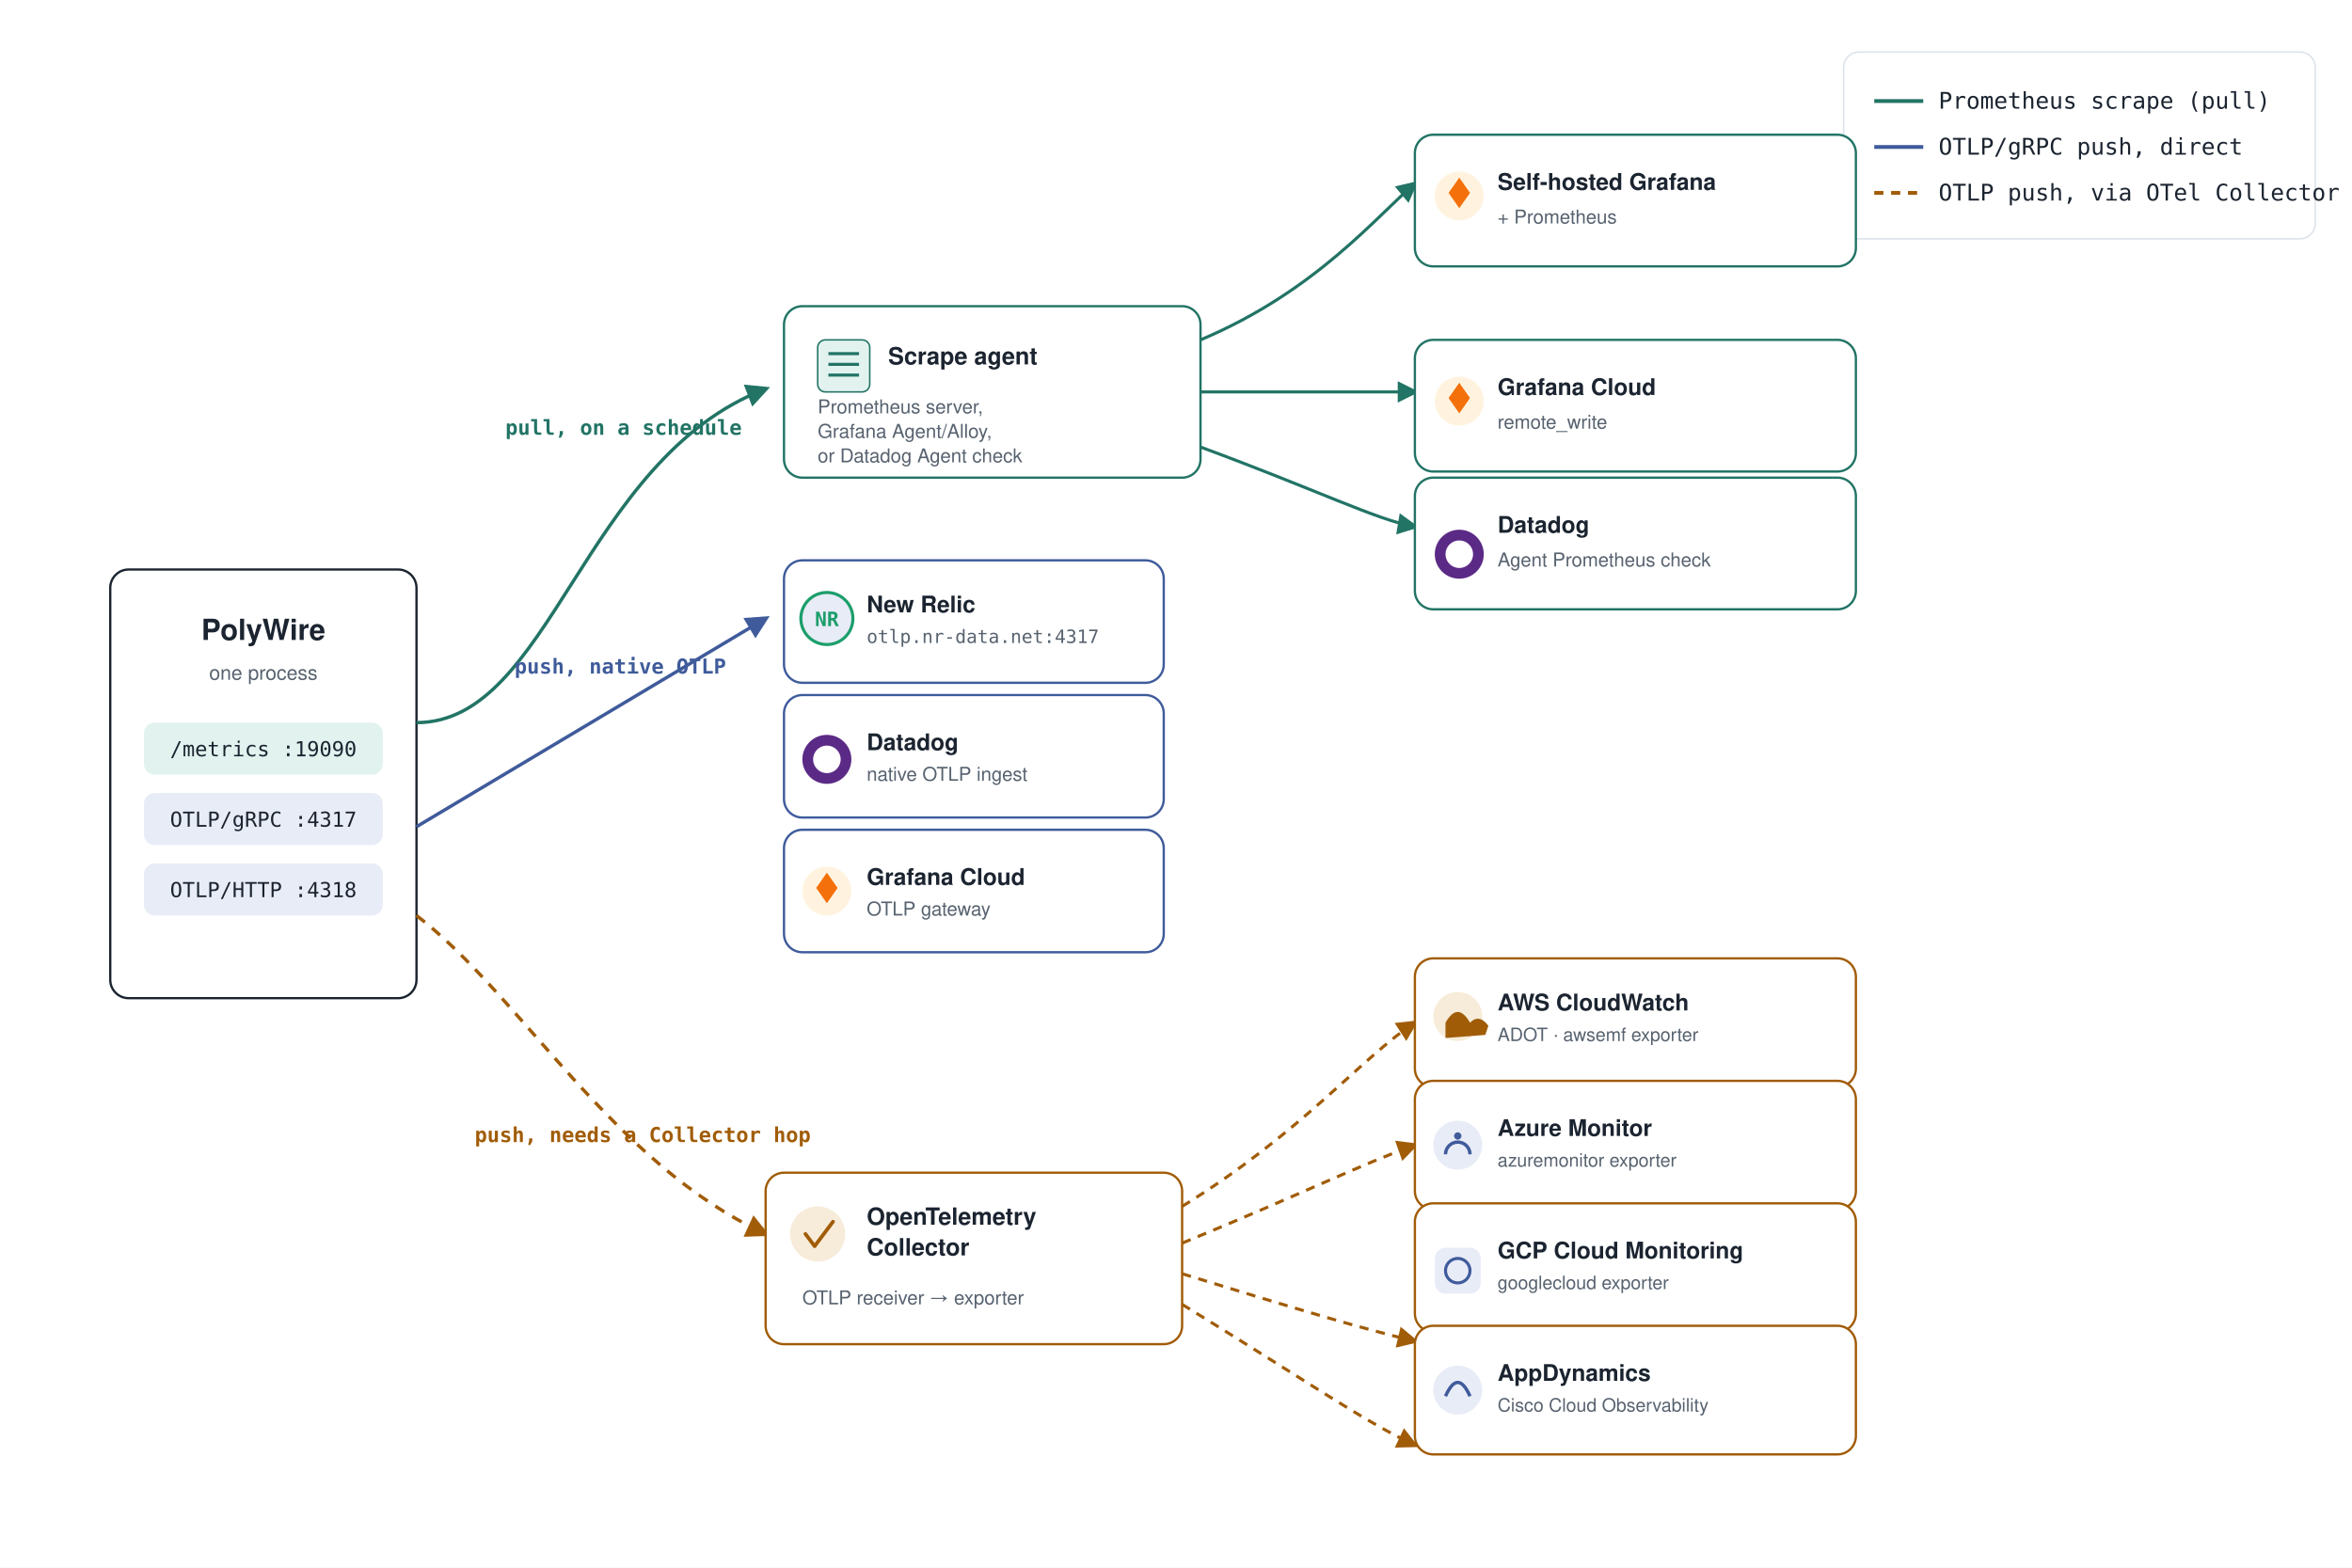
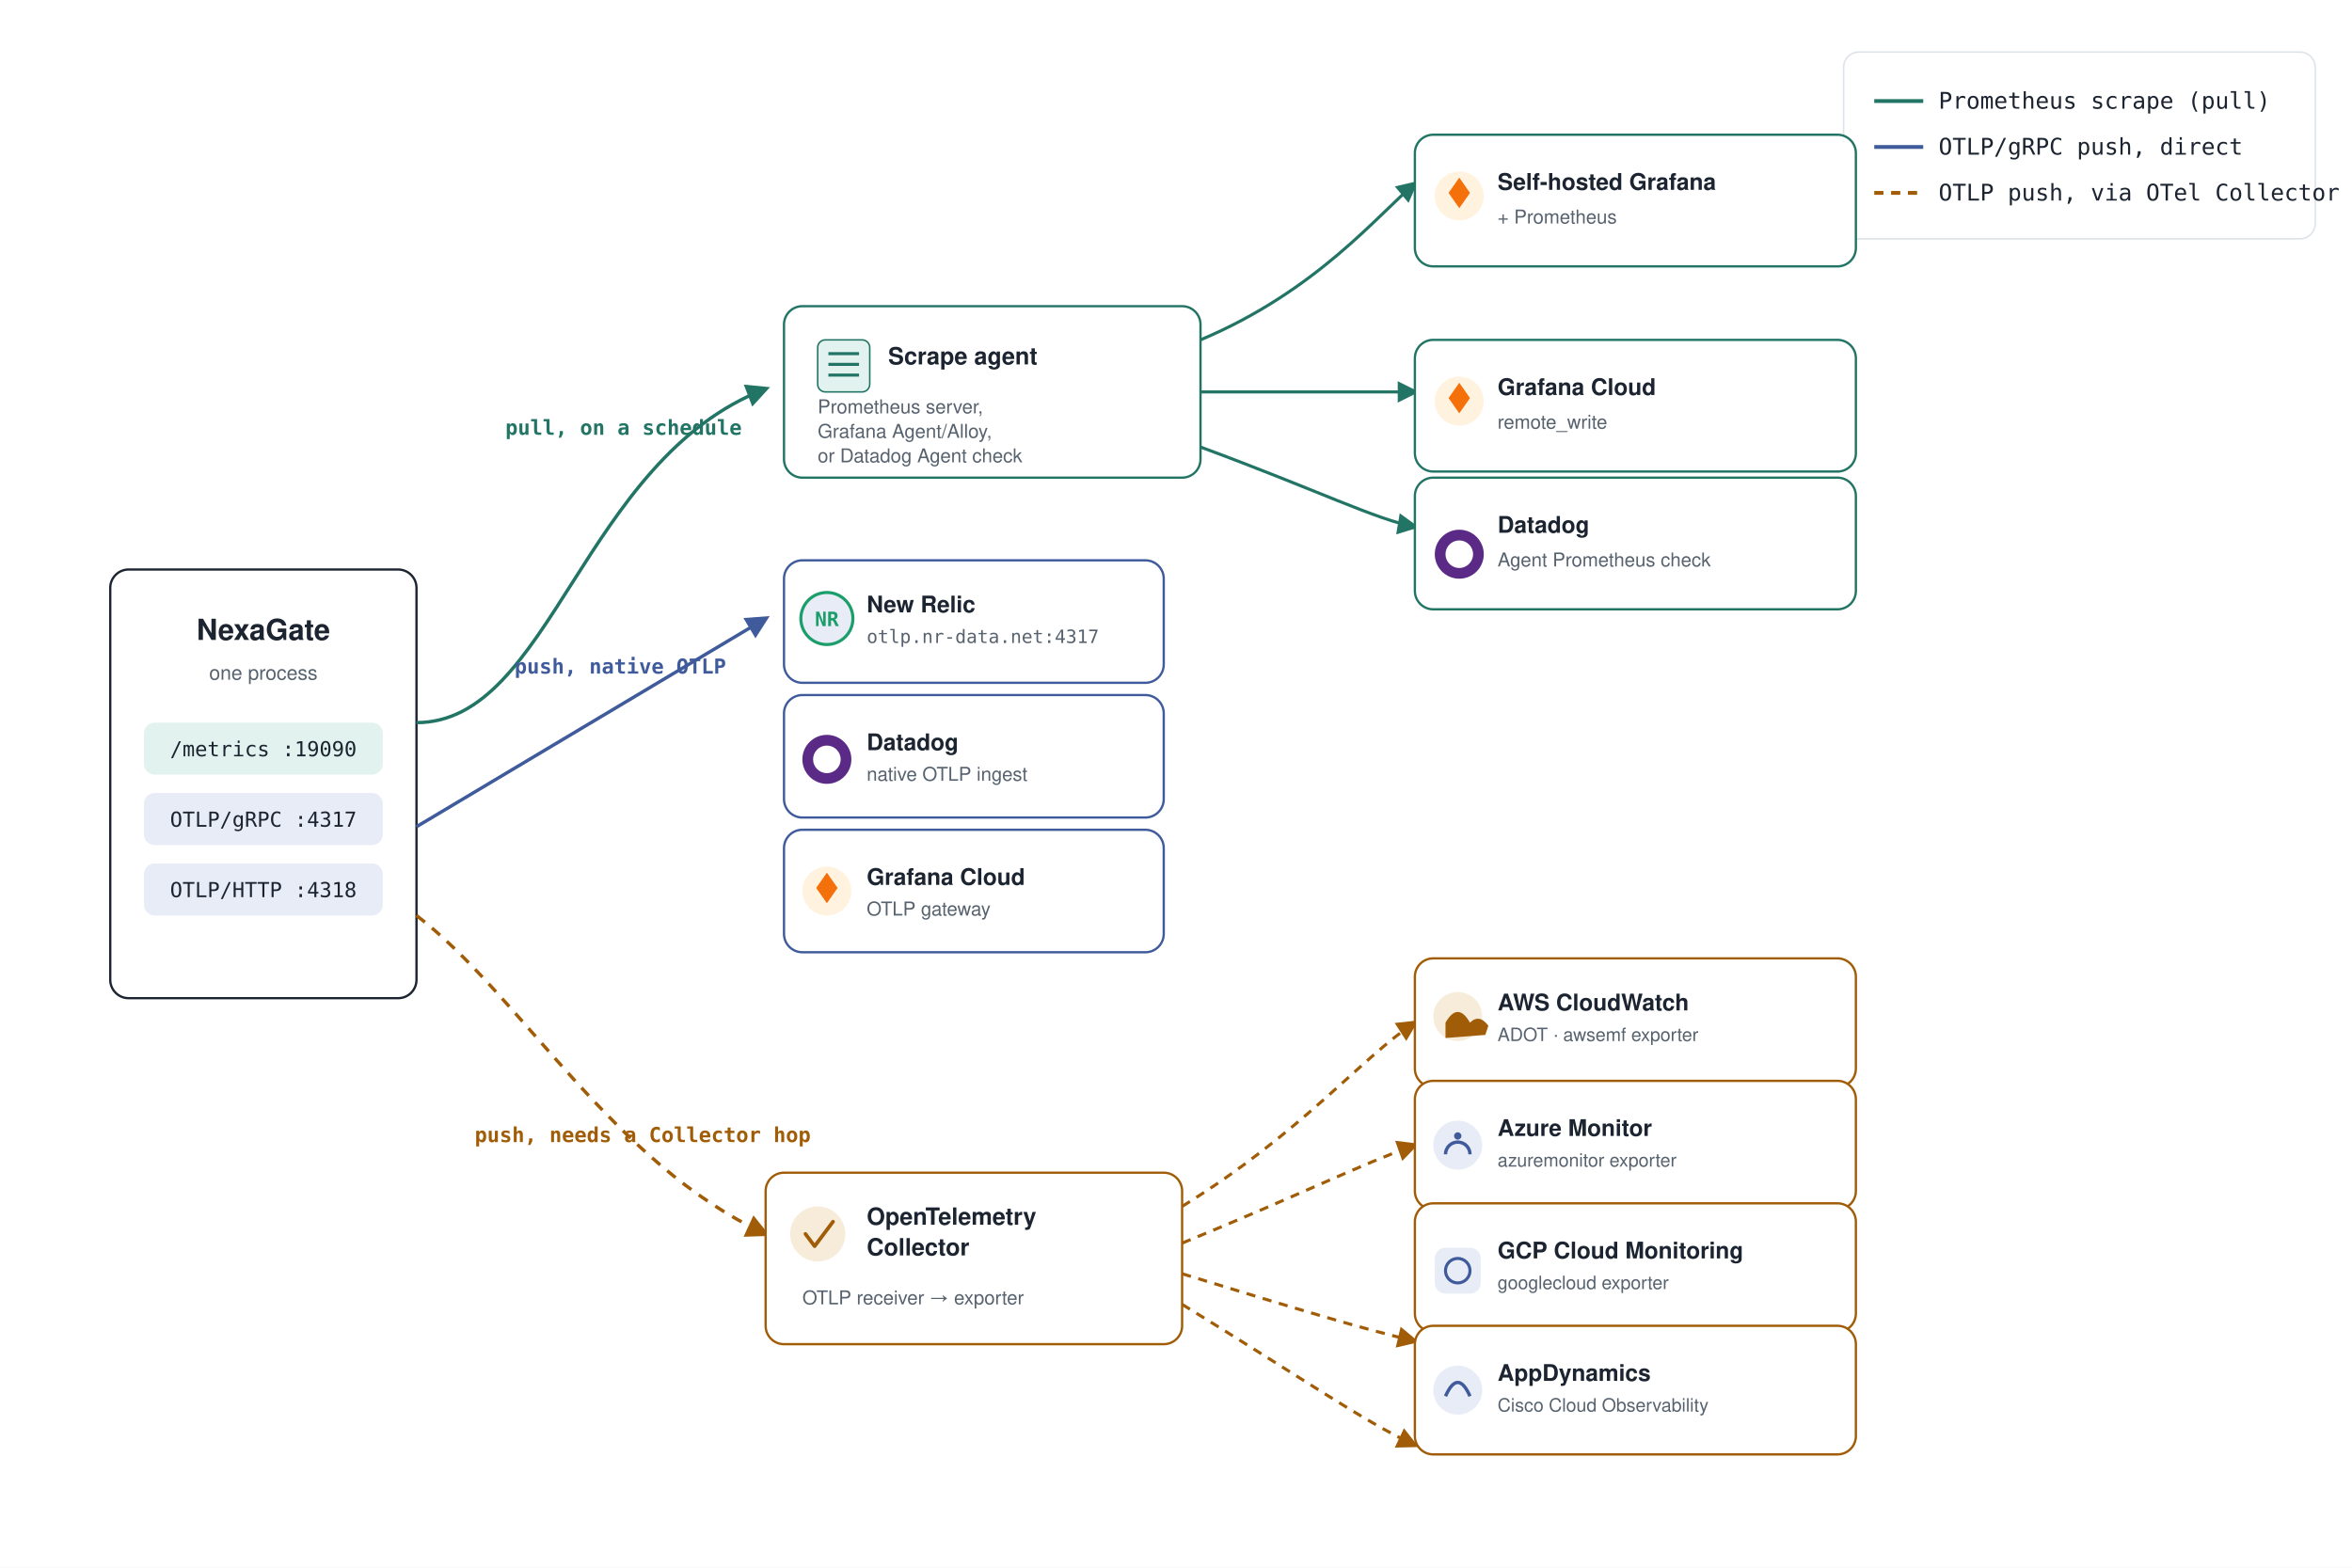
- <svg xmlns="http://www.w3.org/2000/svg" viewBox="0 0 1536 1024" role="img" aria-label="PolyWire observability integration diagram: PolyWire exposes /metrics :19090, OTLP/gRPC :4317, and OTLP/HTTP :4318. A teal Prometheus-scrape path runs through a scrape agent to Self-hosted Grafana, Grafana Cloud, and Datadog's Prometheus check. An indigo direct-OTLP-push path runs straight to New Relic, Datadog's native OTLP ingest, and Grafana Cloud's OTLP gateway. An amber dashed via-Collector path runs through an OpenTelemetry Collector to AWS CloudWatch, Azure Monitor, GCP Cloud Monitoring, and AppDynamics.">
+ <svg xmlns="http://www.w3.org/2000/svg" viewBox="0 0 1536 1024" role="img" aria-label="NexaGate observability integration diagram: NexaGate exposes /metrics :19090, OTLP/gRPC :4317, and OTLP/HTTP :4318. A teal Prometheus-scrape path runs through a scrape agent to Self-hosted Grafana, Grafana Cloud, and Datadog's Prometheus check. An indigo direct-OTLP-push path runs straight to New Relic, Datadog's native OTLP ingest, and Grafana Cloud's OTLP gateway. An amber dashed via-Collector path runs through an OpenTelemetry Collector to AWS CloudWatch, Azure Monitor, GCP Cloud Monitoring, and AppDynamics.">
  <defs>
    <marker id="arrow-teal" viewBox="0 0 10 10" refX="8" refY="5" markerWidth="7" markerHeight="7" orient="auto-start-reverse">
      <path d="M0,0 L10,5 L0,10 z" fill="#227465" />
    </marker>
    <marker id="arrow-indigo" viewBox="0 0 10 10" refX="8" refY="5" markerWidth="7" markerHeight="7" orient="auto-start-reverse">
      <path d="M0,0 L10,5 L0,10 z" fill="#3f5b9b" />
    </marker>
    <marker id="arrow-amber" viewBox="0 0 10 10" refX="8" refY="5" markerWidth="7" markerHeight="7" orient="auto-start-reverse">
      <path d="M0,0 L10,5 L0,10 z" fill="#a15c07" />
    </marker>
  </defs>
  <rect x="0" y="0" width="1536" height="1024" fill="#ffffff" />
  <g font-family="ui-monospace, SFMono-Regular, 'SF Mono', Menlo, Consolas, monospace" font-size="15">
    <rect x="1204" y="34" width="308" height="122" rx="10" fill="#ffffff" stroke="#dde3e9" />
    <line x1="1224" y1="66" x2="1256" y2="66" stroke="#227465" stroke-width="2.5" />
    <text x="1266" y="71" fill="#1b2430">Prometheus scrape (pull)</text>
    <line x1="1224" y1="96" x2="1256" y2="96" stroke="#3f5b9b" stroke-width="2.5" />
    <text x="1266" y="101" fill="#1b2430">OTLP/gRPC push, direct</text>
    <line x1="1224" y1="126" x2="1256" y2="126" stroke="#a15c07" stroke-width="2.5" stroke-dasharray="6 5" />
    <text x="1266" y="131" fill="#1b2430">OTLP push, via OTel Collector</text>
  </g>
  <g>
    <rect x="72" y="372" width="200" height="280" rx="12" fill="#ffffff" stroke="#1b2430" stroke-width="1.5" />
-     <text x="172" y="418" text-anchor="middle" font-family="-apple-system, BlinkMacSystemFont, 'Segoe UI', Helvetica, Arial, sans-serif" font-weight="700" font-size="19" fill="#1b2430">PolyWire</text>
+     <text x="172" y="418" text-anchor="middle" font-family="-apple-system, BlinkMacSystemFont, 'Segoe UI', Helvetica, Arial, sans-serif" font-weight="700" font-size="19" fill="#1b2430">NexaGate</text>
    <text x="172" y="444" text-anchor="middle" font-family="-apple-system, BlinkMacSystemFont, 'Segoe UI', Helvetica, Arial, sans-serif" font-size="13" fill="#57626f">one process</text>
    <rect x="94" y="472" width="156" height="34" rx="7" fill="#e2f3ef" />
    <text x="172" y="494" text-anchor="middle" font-family="ui-monospace, SFMono-Regular, 'SF Mono', Menlo, Consolas, monospace" font-size="13.5" fill="#1b2430">/metrics :19090</text>
    <rect x="94" y="518" width="156" height="34" rx="7" fill="#e8ecf7" />
    <text x="172" y="540" text-anchor="middle" font-family="ui-monospace, SFMono-Regular, 'SF Mono', Menlo, Consolas, monospace" font-size="13.5" fill="#1b2430">OTLP/gRPC :4317</text>
    <rect x="94" y="564" width="156" height="34" rx="7" fill="#e8ecf7" />
    <text x="172" y="586" text-anchor="middle" font-family="ui-monospace, SFMono-Regular, 'SF Mono', Menlo, Consolas, monospace" font-size="13.5" fill="#1b2430">OTLP/HTTP :4318</text>
  </g>
  <path d="M272,472 C 360,472 380,300 500,254" fill="none" stroke="#227465" stroke-width="2.2" marker-end="url(#arrow-teal)" />
  <text x="330" y="284" font-family="ui-monospace, SFMono-Regular, 'SF Mono', Menlo, Consolas, monospace" font-size="13.5" fill="#227465" font-weight="600">pull, on a schedule</text>
  <g>
    <rect x="512" y="200" width="272" height="112" rx="12" fill="#ffffff" stroke="#227465" stroke-width="1.5" />
    <rect x="534" y="222" width="34" height="34" rx="5" fill="#e2f3ef" stroke="#227465" />
    <line x1="541" y1="231" x2="561" y2="231" stroke="#227465" stroke-width="2" />
    <line x1="541" y1="238" x2="561" y2="238" stroke="#227465" stroke-width="2" />
    <line x1="541" y1="245" x2="561" y2="245" stroke="#227465" stroke-width="2" />
    <text x="580" y="238" font-family="-apple-system, BlinkMacSystemFont, 'Segoe UI', Helvetica, Arial, sans-serif" font-weight="700" font-size="15.5" fill="#1b2430">Scrape agent</text>
    <text x="534" y="270" font-family="-apple-system, BlinkMacSystemFont, 'Segoe UI', Helvetica, Arial, sans-serif" font-size="12.5" fill="#57626f">Prometheus server,</text>
    <text x="534" y="286" font-family="-apple-system, BlinkMacSystemFont, 'Segoe UI', Helvetica, Arial, sans-serif" font-size="12.5" fill="#57626f">Grafana Agent/Alloy,</text>
    <text x="534" y="302" font-family="-apple-system, BlinkMacSystemFont, 'Segoe UI', Helvetica, Arial, sans-serif" font-size="12.5" fill="#57626f">or Datadog Agent check</text>
  </g>
  <path d="M784,222 C 860,190 900,140 924,120" fill="none" stroke="#227465" stroke-width="2" marker-end="url(#arrow-teal)" />
  <path d="M784,256 L 924,256" fill="none" stroke="#227465" stroke-width="2" marker-end="url(#arrow-teal)" />
  <path d="M784,292 C 860,320 900,340 924,344" fill="none" stroke="#227465" stroke-width="2" marker-end="url(#arrow-teal)" />
  <path d="M272,540 L 500,404" fill="none" stroke="#3f5b9b" stroke-width="2.2" marker-end="url(#arrow-indigo)" />
  <text x="336" y="440" font-family="ui-monospace, SFMono-Regular, 'SF Mono', Menlo, Consolas, monospace" font-size="13.5" fill="#3f5b9b" font-weight="600">push, native OTLP</text>
  <path d="M272,598 C 340,650 400,760 500,806" fill="none" stroke="#a15c07" stroke-width="2.2" stroke-dasharray="7 6" marker-end="url(#arrow-amber)" />
  <text x="310" y="746" font-family="ui-monospace, SFMono-Regular, 'SF Mono', Menlo, Consolas, monospace" font-size="13.5" fill="#a15c07" font-weight="600">push, needs a Collector hop</text>
  <g>
    <rect x="924" y="88" width="288" height="86" rx="12" fill="#ffffff" stroke="#227465" stroke-width="1.5" />
    <circle cx="953" cy="128" r="16" fill="#fff3e0" />
    <path d="M953,116 l7,10 l-7,10 l-7,-10 z" fill="#f4700a" />
    <text x="978" y="124" font-family="-apple-system, BlinkMacSystemFont, 'Segoe UI', Helvetica, Arial, sans-serif" font-weight="700" font-size="15" fill="#1b2430">Self-hosted Grafana</text>
    <text x="978" y="146" font-family="-apple-system, BlinkMacSystemFont, 'Segoe UI', Helvetica, Arial, sans-serif" font-size="12.5" fill="#57626f">+ Prometheus</text>
  </g>
  <g>
    <rect x="924" y="222" width="288" height="86" rx="12" fill="#ffffff" stroke="#227465" stroke-width="1.5" />
    <circle cx="953" cy="262" r="16" fill="#fff3e0" />
    <path d="M953,250 l7,10 l-7,10 l-7,-10 z" fill="#f4700a" />
    <text x="978" y="258" font-family="-apple-system, BlinkMacSystemFont, 'Segoe UI', Helvetica, Arial, sans-serif" font-weight="700" font-size="15" fill="#1b2430">Grafana Cloud</text>
    <text x="978" y="280" font-family="-apple-system, BlinkMacSystemFont, 'Segoe UI', Helvetica, Arial, sans-serif" font-size="12.5" fill="#57626f">remote_write</text>
  </g>
  <g>
    <rect x="924" y="312" width="288" height="86" rx="12" fill="#ffffff" stroke="#227465" stroke-width="1.5" />
    <rect x="937" y="346" width="32" height="32" rx="16" fill="#5b2a86" />
    <circle cx="953" cy="362" r="9" fill="#ffffff" />
    <text x="978" y="348" font-family="-apple-system, BlinkMacSystemFont, 'Segoe UI', Helvetica, Arial, sans-serif" font-weight="700" font-size="15" fill="#1b2430">Datadog</text>
    <text x="978" y="370" font-family="-apple-system, BlinkMacSystemFont, 'Segoe UI', Helvetica, Arial, sans-serif" font-size="12.5" fill="#57626f">Agent Prometheus check</text>
  </g>
  <g>
    <rect x="512" y="366" width="248" height="80" rx="12" fill="#ffffff" stroke="#3f5b9b" stroke-width="1.5" />
    <circle cx="540" cy="404" r="17" fill="#e8ecf7" stroke="#1c9e6b" stroke-width="2" />
    <text x="540" y="409" text-anchor="middle" font-family="ui-monospace, SFMono-Regular, 'SF Mono', Menlo, Consolas, monospace" font-weight="700" font-size="13" fill="#1c9e6b">NR</text>
    <text x="566" y="400" font-family="-apple-system, BlinkMacSystemFont, 'Segoe UI', Helvetica, Arial, sans-serif" font-weight="700" font-size="15" fill="#1b2430">New Relic</text>
    <text x="566" y="420" font-family="ui-monospace, SFMono-Regular, 'SF Mono', Menlo, Consolas, monospace" font-size="12" fill="#57626f">otlp.nr-data.net:4317</text>
  </g>
  <g>
    <rect x="512" y="454" width="248" height="80" rx="12" fill="#ffffff" stroke="#3f5b9b" stroke-width="1.5" />
    <rect x="524" y="480" width="32" height="32" rx="16" fill="#5b2a86" />
    <circle cx="540" cy="496" r="9" fill="#ffffff" />
    <text x="566" y="490" font-family="-apple-system, BlinkMacSystemFont, 'Segoe UI', Helvetica, Arial, sans-serif" font-weight="700" font-size="15" fill="#1b2430">Datadog</text>
    <text x="566" y="510" font-family="-apple-system, BlinkMacSystemFont, 'Segoe UI', Helvetica, Arial, sans-serif" font-size="12.5" fill="#57626f">native OTLP ingest</text>
  </g>
  <g>
    <rect x="512" y="542" width="248" height="80" rx="12" fill="#ffffff" stroke="#3f5b9b" stroke-width="1.5" />
    <circle cx="540" cy="582" r="16" fill="#fff3e0" />
    <path d="M540,570 l7,10 l-7,10 l-7,-10 z" fill="#f4700a" />
    <text x="566" y="578" font-family="-apple-system, BlinkMacSystemFont, 'Segoe UI', Helvetica, Arial, sans-serif" font-weight="700" font-size="15" fill="#1b2430">Grafana Cloud</text>
    <text x="566" y="598" font-family="-apple-system, BlinkMacSystemFont, 'Segoe UI', Helvetica, Arial, sans-serif" font-size="12.5" fill="#57626f">OTLP gateway</text>
  </g>
  <g>
    <rect x="500" y="766" width="272" height="112" rx="12" fill="#ffffff" stroke="#a15c07" stroke-width="1.5" />
    <circle cx="534" cy="806" r="18" fill="#f7ecd9" />
    <path d="M526,806 l6,8 l12,-16" fill="none" stroke="#a15c07" stroke-width="2.4" stroke-linecap="round" stroke-linejoin="round" />
    <text x="566" y="800" font-family="-apple-system, BlinkMacSystemFont, 'Segoe UI', Helvetica, Arial, sans-serif" font-weight="700" font-size="15.5" fill="#1b2430">OpenTelemetry</text>
    <text x="566" y="820" font-family="-apple-system, BlinkMacSystemFont, 'Segoe UI', Helvetica, Arial, sans-serif" font-weight="700" font-size="15.5" fill="#1b2430">Collector</text>
    <text x="524" y="852" font-family="-apple-system, BlinkMacSystemFont, 'Segoe UI', Helvetica, Arial, sans-serif" font-size="12.5" fill="#57626f">OTLP receiver → exporter</text>
  </g>
  <path d="M772,788 C 850,740 890,690 924,668" fill="none" stroke="#a15c07" stroke-width="2" stroke-dasharray="6 5" marker-end="url(#arrow-amber)" />
  <path d="M772,812 C 850,780 890,760 924,748" fill="none" stroke="#a15c07" stroke-width="2" stroke-dasharray="6 5" marker-end="url(#arrow-amber)" />
  <path d="M772,832 C 850,856 890,868 924,876" fill="none" stroke="#a15c07" stroke-width="2" stroke-dasharray="6 5" marker-end="url(#arrow-amber)" />
  <path d="M772,852 C 850,900 890,928 924,944" fill="none" stroke="#a15c07" stroke-width="2" stroke-dasharray="6 5" marker-end="url(#arrow-amber)" />
  <g>
    <rect x="924" y="626" width="288" height="84" rx="12" fill="#ffffff" stroke="#a15c07" stroke-width="1.5" />
    <circle cx="952" cy="664" r="16" fill="#f7ecd9" />
    <path d="M944,668 q8,-14 16,0 q6,-6 12,2 l-2,6 l-26,2 z" fill="#a15c07" />
    <text x="978" y="660" font-family="-apple-system, BlinkMacSystemFont, 'Segoe UI', Helvetica, Arial, sans-serif" font-weight="700" font-size="15" fill="#1b2430">AWS CloudWatch</text>
    <text x="978" y="680" font-family="-apple-system, BlinkMacSystemFont, 'Segoe UI', Helvetica, Arial, sans-serif" font-size="12" fill="#57626f">ADOT · awsemf exporter</text>
  </g>
  <g>
    <rect x="924" y="706" width="288" height="84" rx="12" fill="#ffffff" stroke="#a15c07" stroke-width="1.5" />
    <circle cx="952" cy="748" r="16" fill="#e8ecf7" />
    <path d="M944,754 a8,8 0 1,1 16,0" fill="none" stroke="#3f5b9b" stroke-width="2.2" />
    <circle cx="952" cy="742" r="2.4" fill="#3f5b9b" />
    <text x="978" y="742" font-family="-apple-system, BlinkMacSystemFont, 'Segoe UI', Helvetica, Arial, sans-serif" font-weight="700" font-size="15" fill="#1b2430">Azure Monitor</text>
    <text x="978" y="762" font-family="-apple-system, BlinkMacSystemFont, 'Segoe UI', Helvetica, Arial, sans-serif" font-size="12" fill="#57626f">azuremonitor exporter</text>
  </g>
  <g>
    <rect x="924" y="786" width="288" height="84" rx="12" fill="#ffffff" stroke="#a15c07" stroke-width="1.5" />
    <rect x="937" y="815" width="30" height="30" rx="7" fill="#e8ecf7" />
    <circle cx="952" cy="830" r="8" fill="none" stroke="#3f5b9b" stroke-width="2" />
    <text x="978" y="822" font-family="-apple-system, BlinkMacSystemFont, 'Segoe UI', Helvetica, Arial, sans-serif" font-weight="700" font-size="15" fill="#1b2430">GCP Cloud Monitoring</text>
    <text x="978" y="842" font-family="-apple-system, BlinkMacSystemFont, 'Segoe UI', Helvetica, Arial, sans-serif" font-size="12" fill="#57626f">googlecloud exporter</text>
  </g>
  <g>
    <rect x="924" y="866" width="288" height="84" rx="12" fill="#ffffff" stroke="#a15c07" stroke-width="1.5" />
    <circle cx="952" cy="908" r="16" fill="#e8ecf7" />
    <path d="M944,912 q8,-18 16,0" fill="none" stroke="#3f5b9b" stroke-width="2.2" />
    <text x="978" y="902" font-family="-apple-system, BlinkMacSystemFont, 'Segoe UI', Helvetica, Arial, sans-serif" font-weight="700" font-size="15" fill="#1b2430">AppDynamics</text>
    <text x="978" y="922" font-family="-apple-system, BlinkMacSystemFont, 'Segoe UI', Helvetica, Arial, sans-serif" font-size="12" fill="#57626f">Cisco Cloud Observability</text>
  </g>
</svg>
